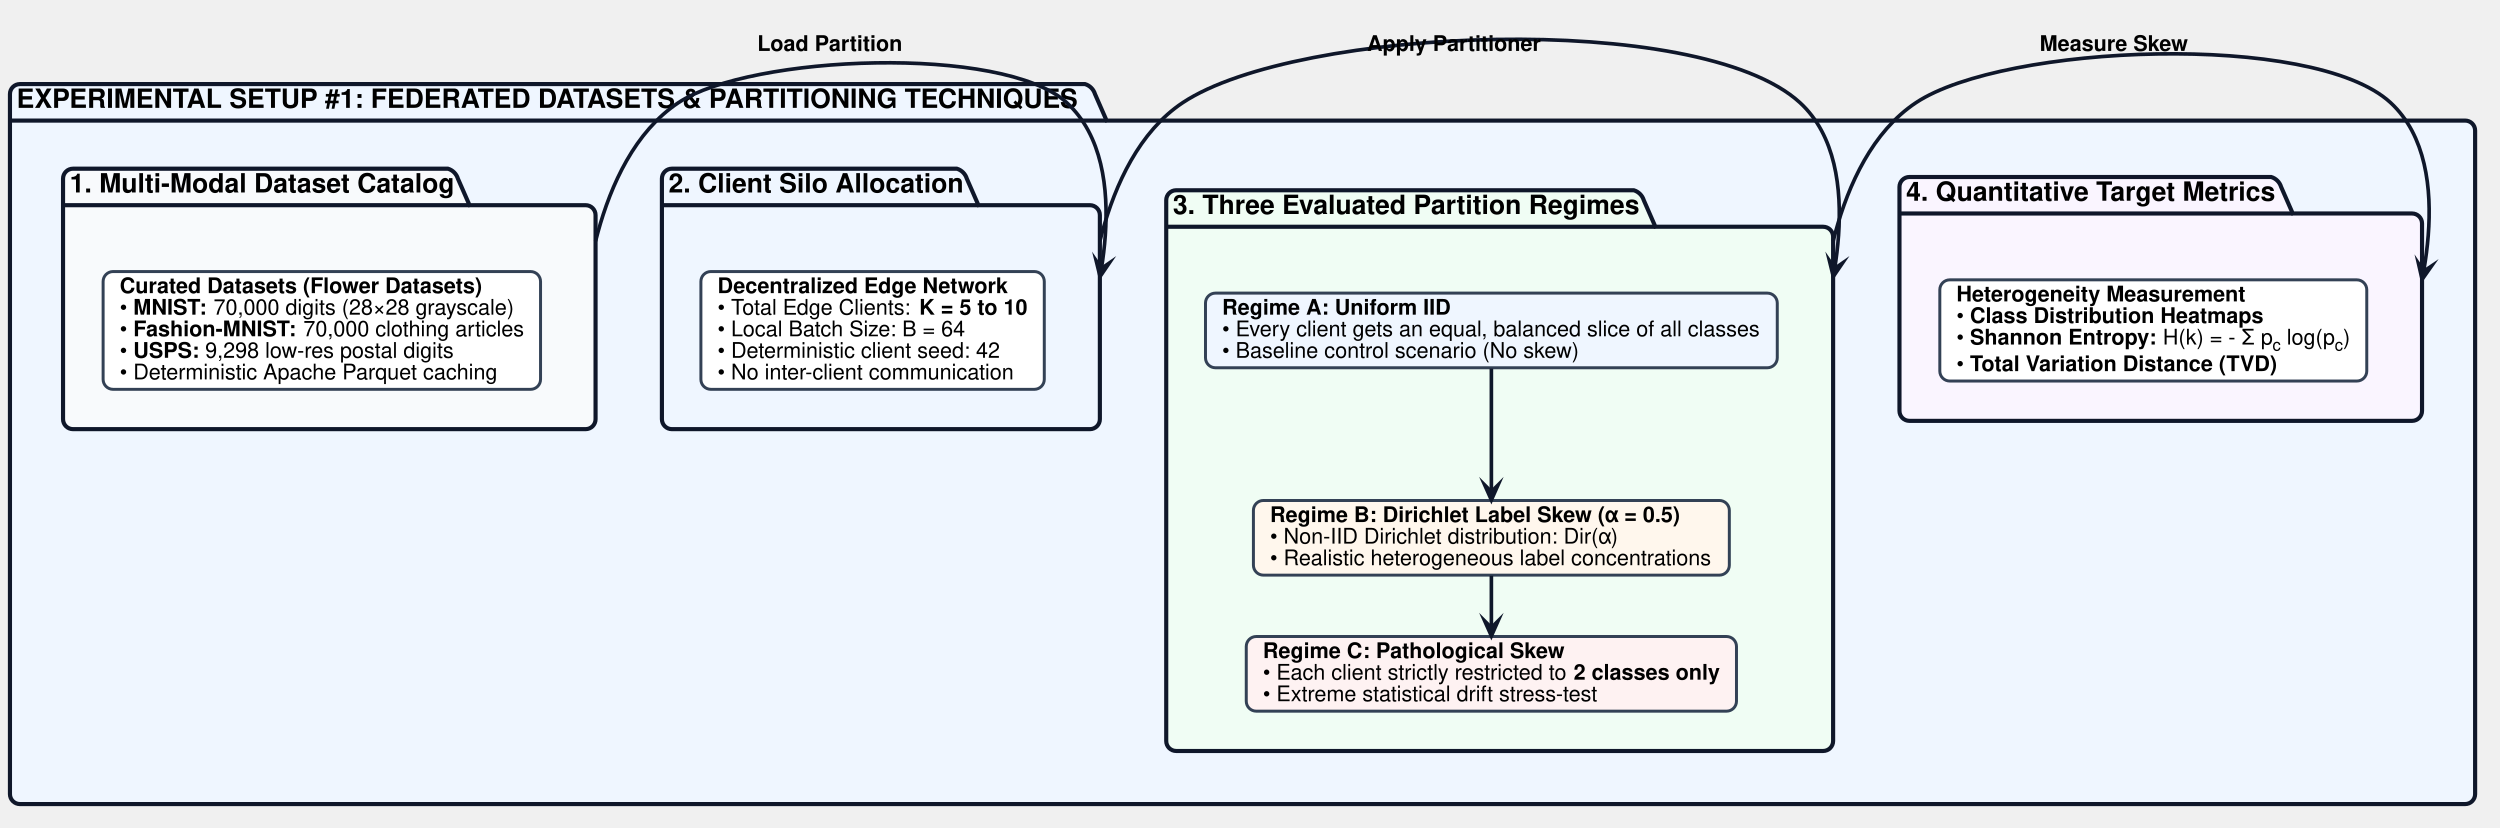
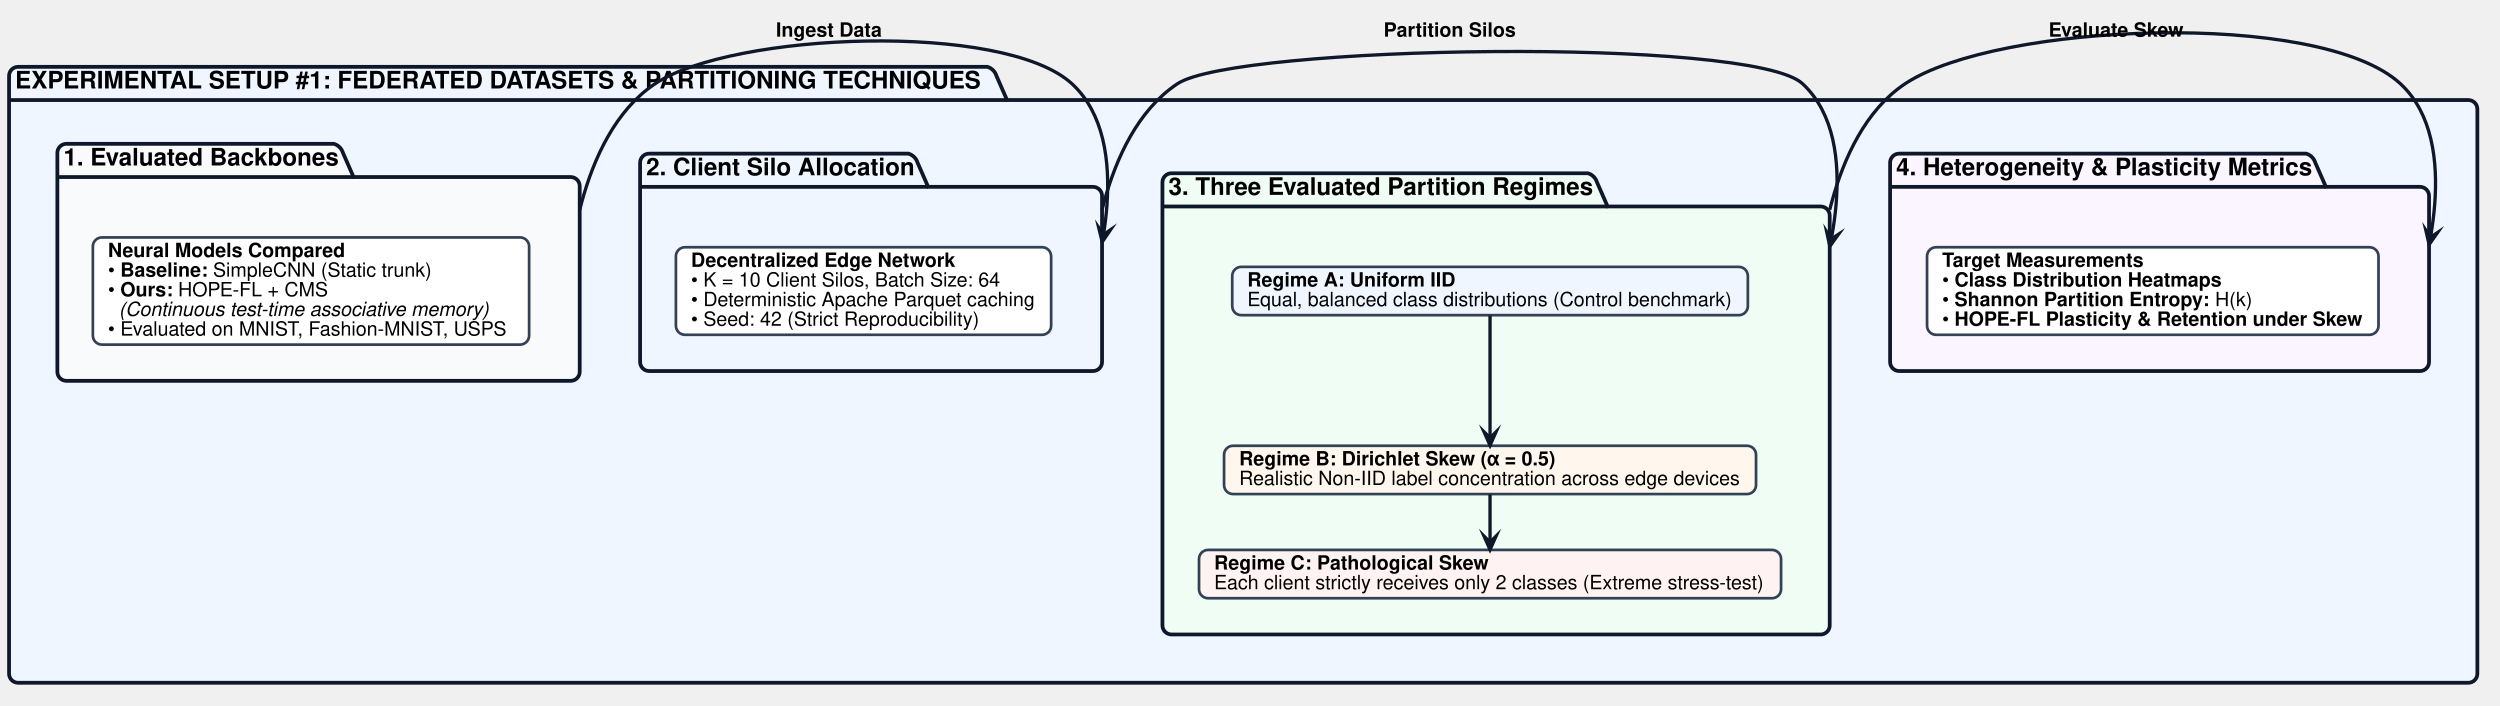
- <svg xmlns="http://www.w3.org/2000/svg" version="1.1" data-diagram-type="DESCRIPTION" style="width:1507px;height:499px;background:#FFFFFF;" width="1507px" height="499px" viewBox="0 0 1507 499" zoomAndPan="magnify" preserveAspectRatio="none" contentStyleType="text/css">
+ <svg xmlns="http://www.w3.org/2000/svg" version="1.1" data-diagram-type="DESCRIPTION" style="width:1656px;height:467px;background:#FFFFFF;" width="1656px" height="467px" viewBox="0 0 1656 467" zoomAndPan="magnify" preserveAspectRatio="none" contentStyleType="text/css">
  <defs />
  <g font-family="sans-serif" lengthAdjust="spacing">
    <g class="cluster" data-qualified-name="Setup1" id="ent0001" data-source-line="33">
-       <path d="M12,50.69 L654.055,50.69 A9,9 0 0 1 660.055,56.69 L667.055,72.69 L1486,72.69 A6,6 0 0 1 1492,78.69 L1492,478.69 A6,6 0 0 1 1486,484.69 L12,484.69 A6,6 0 0 1 6,478.69 L6,56.69 A6,6 0 0 1 12,50.69" style="stroke:#0F172A;stroke-width:2.5;" fill="#EFF6FF" />
-       <line x1="6" y1="72.69" x2="667.055" y2="72.69" style="stroke:#0F172A;stroke-width:2.5;" />
-       <text x="10" y="65.01" fill="#000" font-size="16" textLength="648.055" font-weight="700" font-family="'Helvetica'">EXPERIMENTAL SETUP #1: FEDERATED DATASETS &amp; PARTITIONING TECHNIQUES</text>
+       <path d="M12,44.27 L654.055,44.27 A9,9 0 0 1 660.055,50.27 L667.055,66.27 L1635,66.27 A6,6 0 0 1 1641,72.27 L1641,446.27 A6,6 0 0 1 1635,452.27 L12,452.27 A6,6 0 0 1 6,446.27 L6,50.27 A6,6 0 0 1 12,44.27" style="stroke:#0F172A;stroke-width:2.5;" fill="#EFF6FF" />
+       <line x1="6" y1="66.27" x2="667.055" y2="66.27" style="stroke:#0F172A;stroke-width:2.5;" />
+       <text x="10" y="58.59" fill="#000" font-size="16" textLength="648.055" font-weight="700" font-family="'Helvetica'">EXPERIMENTAL SETUP #1: FEDERATED DATASETS &amp; PARTITIONING TECHNIQUES</text>
    </g>
    <g class="cluster" data-qualified-name="Setup1.S1" id="ent0002" data-source-line="35">
-       <path d="M44,101.69 L270.023,101.69 A9,9 0 0 1 276.023,107.69 L283.023,123.69 L353,123.69 A6,6 0 0 1 359,129.69 L359,252.69 A6,6 0 0 1 353,258.69 L44,258.69 A6,6 0 0 1 38,252.69 L38,107.69 A6,6 0 0 1 44,101.69" style="stroke:#0F172A;stroke-width:2.5;" fill="#F8FAFC" />
-       <line x1="38" y1="123.69" x2="283.023" y2="123.69" style="stroke:#0F172A;stroke-width:2.5;" />
-       <text x="42" y="116.01" fill="#000" font-size="16" textLength="232.023" font-weight="700" font-family="'Helvetica'">1. Multi-Modal Dataset Catalog</text>
+       <path d="M44,95.27 L221.188,95.27 A9,9 0 0 1 227.188,101.27 L234.188,117.27 L378,117.27 A6,6 0 0 1 384,123.27 L384,246.27 A6,6 0 0 1 378,252.27 L44,252.27 A6,6 0 0 1 38,246.27 L38,101.27 A6,6 0 0 1 44,95.27" style="stroke:#0F172A;stroke-width:2.5;" fill="#F8FAFC" />
+       <line x1="38" y1="117.27" x2="234.188" y2="117.27" style="stroke:#0F172A;stroke-width:2.5;" />
+       <text x="42" y="109.59" fill="#000" font-size="16" textLength="183.188" font-weight="700" font-family="'Helvetica'">1. Evaluated Backbones</text>
    </g>
    <g class="cluster" data-qualified-name="Setup1.S2" id="ent0004" data-source-line="39">
-       <path d="M405,101.69 L576.797,101.69 A9,9 0 0 1 582.797,107.69 L589.797,123.69 L657,123.69 A6,6 0 0 1 663,129.69 L663,252.69 A6,6 0 0 1 657,258.69 L405,258.69 A6,6 0 0 1 399,252.69 L399,107.69 A6,6 0 0 1 405,101.69" style="stroke:#0F172A;stroke-width:2.5;" fill="#EFF6FF" />
-       <line x1="399" y1="123.69" x2="589.797" y2="123.69" style="stroke:#0F172A;stroke-width:2.5;" />
-       <text x="403" y="116.01" fill="#000" font-size="16" textLength="177.797" font-weight="700" font-family="'Helvetica'">2. Client Silo Allocation</text>
+       <path d="M430,101.77 L601.797,101.77 A9,9 0 0 1 607.797,107.77 L614.797,123.77 L724,123.77 A6,6 0 0 1 730,129.77 L730,239.77 A6,6 0 0 1 724,245.77 L430,245.77 A6,6 0 0 1 424,239.77 L424,107.77 A6,6 0 0 1 430,101.77" style="stroke:#0F172A;stroke-width:2.5;" fill="#EFF6FF" />
+       <line x1="424" y1="123.77" x2="614.797" y2="123.77" style="stroke:#0F172A;stroke-width:2.5;" />
+       <text x="428" y="116.09" fill="#000" font-size="16" textLength="177.797" font-weight="700" font-family="'Helvetica'">2. Client Silo Allocation</text>
    </g>
    <g class="cluster" data-qualified-name="Setup1.S3" id="ent0006" data-source-line="43">
-       <path d="M709,114.69 L984.867,114.69 A9,9 0 0 1 990.867,120.69 L997.867,136.69 L1099,136.69 A6,6 0 0 1 1105,142.69 L1105,446.69 A6,6 0 0 1 1099,452.69 L709,452.69 A6,6 0 0 1 703,446.69 L703,120.69 A6,6 0 0 1 709,114.69" style="stroke:#0F172A;stroke-width:2.5;" fill="#F0FDF4" />
-       <line x1="703" y1="136.69" x2="997.867" y2="136.69" style="stroke:#0F172A;stroke-width:2.5;" />
-       <text x="707" y="129.01" fill="#000" font-size="16" textLength="281.867" font-weight="700" font-family="'Helvetica'">3. Three Evaluated Partition Regimes</text>
+       <path d="M776,114.77 L1051.867,114.77 A9,9 0 0 1 1057.867,120.77 L1064.867,136.77 L1206,136.77 A6,6 0 0 1 1212,142.77 L1212,414.27 A6,6 0 0 1 1206,420.27 L776,420.27 A6,6 0 0 1 770,414.27 L770,120.77 A6,6 0 0 1 776,114.77" style="stroke:#0F172A;stroke-width:2.5;" fill="#F0FDF4" />
+       <line x1="770" y1="136.77" x2="1064.867" y2="136.77" style="stroke:#0F172A;stroke-width:2.5;" />
+       <text x="774" y="129.09" fill="#000" font-size="16" textLength="281.867" font-weight="700" font-family="'Helvetica'">3. Three Evaluated Partition Regimes</text>
    </g>
    <g class="cluster" data-qualified-name="Setup1.S4" id="ent0012" data-source-line="54">
-       <path d="M1151,106.69 L1369.063,106.69 A9,9 0 0 1 1375.063,112.69 L1382.063,128.69 L1454,128.69 A6,6 0 0 1 1460,134.69 L1460,247.69 A6,6 0 0 1 1454,253.69 L1151,253.69 A6,6 0 0 1 1145,247.69 L1145,112.69 A6,6 0 0 1 1151,106.69" style="stroke:#0F172A;stroke-width:2.5;" fill="#FAF5FF" />
-       <line x1="1145" y1="128.69" x2="1382.063" y2="128.69" style="stroke:#0F172A;stroke-width:2.5;" />
-       <text x="1149" y="121.01" fill="#000" font-size="16" textLength="224.063" font-weight="700" font-family="'Helvetica'">4. Quantitative Target Metrics</text>
+       <path d="M1258,101.77 L1527.656,101.77 A9,9 0 0 1 1533.656,107.77 L1540.656,123.77 L1603,123.77 A6,6 0 0 1 1609,129.77 L1609,239.77 A6,6 0 0 1 1603,245.77 L1258,245.77 A6,6 0 0 1 1252,239.77 L1252,107.77 A6,6 0 0 1 1258,101.77" style="stroke:#0F172A;stroke-width:2.5;" fill="#FAF5FF" />
+       <line x1="1252" y1="123.77" x2="1540.656" y2="123.77" style="stroke:#0F172A;stroke-width:2.5;" />
+       <text x="1256" y="116.09" fill="#000" font-size="16" textLength="275.656" font-weight="700" font-family="'Helvetica'">4. Heterogeneity &amp; Plasticity Metrics</text>
    </g>
-     <g class="entity" data-qualified-name="Setup1.S1.DataCard" id="ent0003" data-source-line="36">
-       <rect x="62.16" y="163.69" width="263.68" height="71" fill="#FFF" style="stroke:#334155;stroke-width:1.8;" rx="6" ry="6" />
-       <text x="72.16" y="176.7" fill="#000" font-size="13" textLength="218.899" font-weight="700" font-family="'Helvetica'">Curated Datasets (Flower Datasets)</text>
-       <text x="72.16" y="189.7" fill="#000" font-size="13" font-family="'Helvetica'">•</text>
-       <text x="80.323" y="189.7" fill="#000" font-size="13" textLength="44.77" font-weight="700" font-family="'Helvetica'">MNIST:</text>
-       <text x="128.705" y="189.7" fill="#000" font-size="13" textLength="181.752" font-family="'Helvetica'">70,000 digits (28×28 grayscale)</text>
-       <text x="72.16" y="202.7" fill="#000" font-size="13" font-family="'Helvetica'">•</text>
-       <text x="80.323" y="202.7" fill="#000" font-size="13" textLength="98.935" font-weight="700" font-family="'Helvetica'">Fashion-MNIST:</text>
-       <text x="182.869" y="202.7" fill="#000" font-size="13" textLength="132.971" font-family="'Helvetica'">70,000 clothing articles</text>
-       <text x="72.16" y="215.7" fill="#000" font-size="13" font-family="'Helvetica'">•</text>
-       <text x="80.323" y="215.7" fill="#000" font-size="13" textLength="39.73" font-weight="700" font-family="'Helvetica'">USPS:</text>
-       <text x="123.665" y="215.7" fill="#000" font-size="13" textLength="150.3" font-family="'Helvetica'">9,298 low-res postal digits</text>
-       <text x="72.16" y="228.7" fill="#000" font-size="13" textLength="228.554" font-family="'Helvetica'">• Deterministic Apache Parquet caching</text>
+     <g class="entity" data-qualified-name="Setup1.S1.M1" id="ent0003" data-source-line="36">
+       <rect x="61.51" y="157.27" width="288.976" height="71" fill="#FFF" style="stroke:#334155;stroke-width:1.8;" rx="6" ry="6" />
+       <text x="71.51" y="170.28" fill="#000" font-size="13" textLength="156.755" font-weight="700" font-family="'Helvetica'">Neural Models Compared</text>
+       <text x="71.51" y="183.28" fill="#000" font-size="13" font-family="'Helvetica'">•</text>
+       <text x="79.673" y="183.28" fill="#000" font-size="13" textLength="57.802" font-weight="700" font-family="'Helvetica'">Baseline:</text>
+       <text x="141.087" y="183.28" fill="#000" font-size="13" textLength="145.196" font-family="'Helvetica'">SimpleCNN (Static trunk)</text>
+       <text x="71.51" y="196.28" fill="#000" font-size="13" font-family="'Helvetica'">•</text>
+       <text x="79.673" y="196.28" fill="#000" font-size="13" textLength="34.671" font-weight="700" font-family="'Helvetica'">Ours:</text>
+       <text x="117.956" y="196.28" fill="#000" font-size="13" textLength="100.045" font-family="'Helvetica'">HOPE-FL + CMS</text>
+       <text x="71.51" y="209.28" fill="#000" font-size="13" textLength="7.224" font-family="'Helvetica'">  </text>
+       <text x="78.734" y="209.28" fill="#000" font-size="13" textLength="246.359" font-style="italic" font-family="'Helvetica'">(Continuous test-time associative memory)</text>
+       <text x="71.51" y="222.28" fill="#000" font-size="13" textLength="268.976" font-family="'Helvetica'">• Evaluated on MNIST, Fashion-MNIST, USPS</text>
    </g>
-     <g class="entity" data-qualified-name="Setup1.S2.ClientCard" id="ent0005" data-source-line="40">
-       <rect x="422.5" y="163.69" width="206.996" height="71" fill="#FFF" style="stroke:#334155;stroke-width:1.8;" rx="6" ry="6" />
-       <text x="432.5" y="176.7" fill="#000" font-size="13" textLength="174.827" font-weight="700" font-family="'Helvetica'">Decentralized Edge Network</text>
-       <text x="432.5" y="189.7" fill="#000" font-size="13" textLength="117.997" font-family="'Helvetica'">• Total Edge Clients:</text>
-       <text x="554.108" y="189.7" fill="#000" font-size="13" textLength="65.387" font-weight="700" font-family="'Helvetica'">K = 5 to 10</text>
-       <text x="432.5" y="202.7" fill="#000" font-size="13" textLength="150.167" font-family="'Helvetica'">• Local Batch Size: B = 64</text>
-       <text x="432.5" y="215.7" fill="#000" font-size="13" textLength="170.733" font-family="'Helvetica'">• Deterministic client seed: 42</text>
-       <text x="432.5" y="228.7" fill="#000" font-size="13" textLength="179.397" font-family="'Helvetica'">• No inter-client communication</text>
+     <g class="entity" data-qualified-name="Setup1.S2.M2" id="ent0005" data-source-line="40">
+       <rect x="447.72" y="163.77" width="248.554" height="58" fill="#FFF" style="stroke:#334155;stroke-width:1.8;" rx="6" ry="6" />
+       <text x="457.72" y="176.78" fill="#000" font-size="13" textLength="174.827" font-weight="700" font-family="'Helvetica'">Decentralized Edge Network</text>
+       <text x="457.72" y="189.78" fill="#000" font-size="13" textLength="205.797" font-family="'Helvetica'">• K = 10 Client Silos, Batch Size: 64</text>
+       <text x="457.72" y="202.78" fill="#000" font-size="13" textLength="228.554" font-family="'Helvetica'">• Deterministic Apache Parquet caching</text>
+       <text x="457.72" y="215.78" fill="#000" font-size="13" textLength="190.963" font-family="'Helvetica'">• Seed: 42 (Strict Reproducibility)</text>
    </g>
-     <g class="entity" data-qualified-name="Setup1.S3.RegIID" id="ent0007" data-source-line="44">
-       <rect x="726.67" y="176.69" width="344.67" height="45" fill="#EFF6FF" style="stroke:#334155;stroke-width:1.8;" rx="6" ry="6" />
-       <text x="736.67" y="189.7" fill="#000" font-size="13" textLength="137.954" font-weight="700" font-family="'Helvetica'">Regime A: Uniform IID</text>
-       <text x="736.67" y="202.7" fill="#000" font-size="13" textLength="324.67" font-family="'Helvetica'">• Every client gets an equal, balanced slice of all classes</text>
-       <text x="736.67" y="215.7" fill="#000" font-size="13" textLength="215.528" font-family="'Helvetica'">• Baseline control scenario (No skew)</text>
+     <g class="entity" data-qualified-name="Setup1.S3.R1" id="ent0007" data-source-line="44">
+       <rect x="816.23" y="176.77" width="341.547" height="32" fill="#EFF6FF" style="stroke:#334155;stroke-width:1.8;" rx="6" ry="6" />
+       <text x="826.23" y="189.78" fill="#000" font-size="13" textLength="137.954" font-weight="700" font-family="'Helvetica'">Regime A: Uniform IID</text>
+       <text x="826.23" y="202.78" fill="#000" font-size="13" textLength="321.547" font-family="'Helvetica'">Equal, balanced class distributions (Control benchmark)</text>
    </g>
-     <g class="entity" data-qualified-name="Setup1.S3.RegDir" id="ent0008" data-source-line="46">
-       <rect x="755.56" y="301.69" width="286.881" height="45" fill="#FFF7ED" style="stroke:#334155;stroke-width:1.8;" rx="6" ry="6" />
-       <text x="765.56" y="314.7" fill="#000" font-size="13" textLength="247.444" font-weight="700" font-family="'Helvetica'">Regime B: Dirichlet Label Skew (α = 0.5)</text>
-       <text x="765.56" y="327.7" fill="#000" font-size="13" textLength="210.425" font-family="'Helvetica'">• Non-IID Dirichlet distribution: Dir(α)</text>
-       <text x="765.56" y="340.7" fill="#000" font-size="13" textLength="266.881" font-family="'Helvetica'">• Realistic heterogeneous label concentrations</text>
+     <g class="entity" data-qualified-name="Setup1.S3.R2" id="ent0008" data-source-line="46">
+       <rect x="810.81" y="295.27" width="352.389" height="32" fill="#FFF7ED" style="stroke:#334155;stroke-width:1.8;" rx="6" ry="6" />
+       <text x="820.81" y="308.28" fill="#000" font-size="13" textLength="209.879" font-weight="700" font-family="'Helvetica'">Regime B: Dirichlet Skew (α = 0.5)</text>
+       <text x="820.81" y="321.28" fill="#000" font-size="13" textLength="332.389" font-family="'Helvetica'">Realistic Non-IID label concentration across edge devices</text>
    </g>
-     <g class="entity" data-qualified-name="Setup1.S3.RegPath" id="ent0009" data-source-line="48">
-       <rect x="751.25" y="383.69" width="295.501" height="45" fill="#FEF2F2" style="stroke:#334155;stroke-width:1.8;" rx="6" ry="6" />
-       <text x="761.25" y="396.7" fill="#000" font-size="13" textLength="182.044" font-weight="700" font-family="'Helvetica'">Regime C: Pathological Skew</text>
-       <text x="761.25" y="409.7" fill="#000" font-size="13" textLength="183.72" font-family="'Helvetica'">• Each client strictly restricted to</text>
-       <text x="948.582" y="409.7" fill="#000" font-size="13" textLength="88.169" font-weight="700" font-family="'Helvetica'">2 classes only</text>
-       <text x="761.25" y="422.7" fill="#000" font-size="13" textLength="202.484" font-family="'Helvetica'">• Extreme statistical drift stress-test</text>
+     <g class="entity" data-qualified-name="Setup1.S3.R3" id="ent0009" data-source-line="48">
+       <rect x="794.23" y="364.27" width="385.549" height="32" fill="#FEF2F2" style="stroke:#334155;stroke-width:1.8;" rx="6" ry="6" />
+       <text x="804.23" y="377.28" fill="#000" font-size="13" textLength="182.044" font-weight="700" font-family="'Helvetica'">Regime C: Pathological Skew</text>
+       <text x="804.23" y="390.28" fill="#000" font-size="13" textLength="365.549" font-family="'Helvetica'">Each client strictly receives only 2 classes (Extreme stress-test)</text>
    </g>
-     <g class="entity" data-qualified-name="Setup1.S4.MetricCard" id="ent0013" data-source-line="55">
-       <rect x="1169.32" y="168.69" width="257.367" height="61" fill="#FFF" style="stroke:#334155;stroke-width:1.8;" rx="6" ry="6" />
-       <text x="1179.32" y="181.7" fill="#000" font-size="13" textLength="174.11" font-weight="700" font-family="'Helvetica'">Heterogeneity Measurement</text>
-       <text x="1179.32" y="194.7" fill="#000" font-size="13" font-family="'Helvetica'">•</text>
-       <text x="1187.483" y="194.7" fill="#000" font-size="13" textLength="176.985" font-weight="700" font-family="'Helvetica'">Class Distribution Heatmaps</text>
-       <text x="1179.32" y="207.7" fill="#000" font-size="13" font-family="'Helvetica'">•</text>
-       <text x="1187.483" y="207.7" fill="#000" font-size="13" textLength="112.658" font-weight="700" font-family="'Helvetica'">Shannon Entropy:</text>
-       <text x="1303.753" y="207.7" fill="#000" font-size="13" textLength="66.085" font-family="'Helvetica'">H(k) = - Σ p</text>
-       <text x="1369.839" y="211.39" fill="#000" font-size="10" font-family="'Helvetica'">c</text>
-       <text x="1378.45" y="207.7" fill="#000" font-size="13" textLength="28.907" font-family="'Helvetica'">log(p</text>
-       <text x="1407.358" y="211.39" fill="#000" font-size="10" font-family="'Helvetica'">c</text>
-       <text x="1412.358" y="207.7" fill="#000" font-size="13" font-family="'Helvetica'">)</text>
-       <text x="1179.32" y="223.7" fill="#000" font-size="13" font-family="'Helvetica'">•</text>
-       <text x="1187.483" y="223.7" fill="#000" font-size="13" textLength="186.361" font-weight="700" font-family="'Helvetica'">Total Variation Distance (TVD)</text>
+     <g class="entity" data-qualified-name="Setup1.S4.M4" id="ent0013" data-source-line="55">
+       <rect x="1276.48" y="163.77" width="299.043" height="58" fill="#FFF" style="stroke:#334155;stroke-width:1.8;" rx="6" ry="6" />
+       <text x="1286.48" y="176.78" fill="#000" font-size="13" textLength="134.38" font-weight="700" font-family="'Helvetica'">Target Measurements</text>
+       <text x="1286.48" y="189.78" fill="#000" font-size="13" font-family="'Helvetica'">•</text>
+       <text x="1294.643" y="189.78" fill="#000" font-size="13" textLength="176.985" font-weight="700" font-family="'Helvetica'">Class Distribution Heatmaps</text>
+       <text x="1286.48" y="202.78" fill="#000" font-size="13" font-family="'Helvetica'">•</text>
+       <text x="1294.643" y="202.78" fill="#000" font-size="13" textLength="168.994" font-weight="700" font-family="'Helvetica'">Shannon Partition Entropy:</text>
+       <text x="1467.249" y="202.78" fill="#000" font-size="13" textLength="24.546" font-family="'Helvetica'">H(k)</text>
+       <text x="1286.48" y="215.78" fill="#000" font-size="13" font-family="'Helvetica'">•</text>
+       <text x="1294.643" y="215.78" fill="#000" font-size="13" textLength="270.88" font-weight="700" font-family="'Helvetica'">HOPE-FL Plasticity &amp; Retention under Skew</text>
    </g>
    <g class="link" data-entity-1="ent0007" data-entity-2="ent0008" id="lnk10" data-source-line="50" data-link-type="dependency">
-       <path d="M899,222.18 C899,244.57 899,274.07 899,296.39" style="stroke:#0F172A;stroke-width:2.2;" fill="none" id="RegIID-to-RegDir" />
-       <polygon points="899,301.39,903,292.39,899,296.39,895,292.39,899,301.39" fill="#0F172A" style="stroke:#0F172A;stroke-width:2.2;stroke-linejoin:miter;stroke-miterlimit:10;" />
+       <path d="M987,209 C987,231.33 987,267.71 987,290.04" style="stroke:#0F172A;stroke-width:2.2;" fill="none" id="R1-to-R2" />
+       <polygon points="987,295.04,991,286.04,987,290.04,983,286.04,987,295.04" fill="#0F172A" style="stroke:#0F172A;stroke-width:2.2;stroke-linejoin:miter;stroke-miterlimit:10;" />
    </g>
    <g class="link" data-entity-1="ent0008" data-entity-2="ent0009" id="lnk11" data-source-line="51" data-link-type="dependency">
-       <path d="M899,347.05 C899,358.34 899,367.07 899,378.36" style="stroke:#0F172A;stroke-width:2.2;" fill="none" id="RegDir-to-RegPath" />
-       <polygon points="899,383.36,903,374.36,899,378.36,895,374.36,899,383.36" fill="#0F172A" style="stroke:#0F172A;stroke-width:2.2;stroke-linejoin:miter;stroke-miterlimit:10;" />
+       <path d="M987,327.47 C987,338.44 987,348.18 987,359.13" style="stroke:#0F172A;stroke-width:2.2;" fill="none" id="R2-to-R3" />
+       <polygon points="987,364.13,991,355.13,987,359.13,983,355.13,987,364.13" fill="#0F172A" style="stroke:#0F172A;stroke-width:2.2;stroke-linejoin:miter;stroke-miterlimit:10;" />
    </g>
    <g class="link" data-entity-1="ent0002" data-entity-2="ent0004" id="lnk14" data-source-line="58" data-link-type="dependency">
-       <path d="M359.008,145.387 C359.45,143.622 359.917,141.839 360.409,140.044 C368.28,111.318 382.685,79.31 409,61.86 C452.34,33.12 604.66,26.72 643,61.86 C664.525,81.585 668.26,113.7 666.273,141.915 C665.776,148.969 664.921,155.779 663.897,162.09 C663.642,163.668 664.267,160.295 663.993,161.807" style="stroke:#0F172A;stroke-width:2.2;" fill="none" id="S1-to-S2" />
-       <polygon points="663.101,166.727,668.643,158.585,663.993,161.807,660.771,157.158,663.101,166.727" fill="#0F172A" style="stroke:#0F172A;stroke-width:2.2;stroke-linejoin:miter;stroke-miterlimit:10;" />
-       <text x="456.5" y="30.7" fill="#000" font-size="13" textLength="87.388" font-weight="700" font-family="'Helvetica'">Load Partition</text>
+       <path d="M384.008,138.967 C384.45,137.202 384.917,135.419 385.409,133.624 C393.28,104.897 407.685,72.89 434,55.44 C485.11,21.54 664.78,14 710,55.44 C731.525,75.165 735.26,107.28 733.273,135.495 C732.776,142.549 731.921,149.359 730.897,155.67 C730.642,157.248 731.267,153.875 730.993,155.387" style="stroke:#0F172A;stroke-width:2.2;" fill="none" id="S1-to-S2" />
+       <polygon points="730.101,160.307,735.643,152.165,730.993,155.387,727.771,150.738,730.101,160.307" fill="#0F172A" style="stroke:#0F172A;stroke-width:2.2;stroke-linejoin:miter;stroke-miterlimit:10;" />
+       <text x="514" y="24.28" fill="#000" font-size="13" textLength="70.072" font-weight="700" font-family="'Helvetica'">Ingest Data</text>
    </g>
    <g class="link" data-entity-1="ent0004" data-entity-2="ent0006" id="lnk15" data-source-line="59" data-link-type="dependency">
-       <path d="M663.008,145.387 C663.45,143.622 663.917,141.839 664.409,140.044 C672.28,111.318 686.685,79.31 713,61.86 C781.89,16.17 1024.05,6 1085,61.86 C1106.525,81.585 1110.26,113.7 1108.273,141.915 C1107.776,148.969 1106.921,155.779 1105.897,162.09 C1105.642,163.668 1106.267,160.295 1105.993,161.807" style="stroke:#0F172A;stroke-width:2.2;" fill="none" id="S2-to-S3" />
-       <polygon points="1105.101,166.727,1110.643,158.585,1105.993,161.807,1102.771,157.158,1105.101,166.727" fill="#0F172A" style="stroke:#0F172A;stroke-width:2.2;stroke-linejoin:miter;stroke-miterlimit:10;" />
-       <text x="824" y="30.7" fill="#000" font-size="13" textLength="104.736" font-weight="700" font-family="'Helvetica'">Apply Partitioner</text>
+       <path d="M730.008,138.967 C730.45,137.202 730.917,135.419 731.409,133.624 C739.28,104.897 753.685,72.89 780,55.44 C818.34,30.01 1160.31,24.11 1194,55.44 C1215.36,75.3 1218.633,107.42 1216.206,135.604 C1215.6,142.65 1214.637,149.45 1213.512,155.75 C1213.23,157.326 1212.939,158.87 1212.64,160.379 C1212.491,161.133 1212.34,161.879 1212.187,162.615 C1212.149,162.799 1213.135,158.089 1213.097,158.272" style="stroke:#0F172A;stroke-width:2.2;" fill="none" id="S2-to-S3" />
+       <polygon points="1212.073,163.166,1217.832,155.176,1213.097,158.272,1210.002,153.537,1212.073,163.166" fill="#0F172A" style="stroke:#0F172A;stroke-width:2.2;stroke-linejoin:miter;stroke-miterlimit:10;" />
+       <text x="916.5" y="24.28" fill="#000" font-size="13" textLength="87.401" font-weight="700" font-family="'Helvetica'">Partition Silos</text>
    </g>
    <g class="link" data-entity-1="ent0006" data-entity-2="ent0012" id="lnk16" data-source-line="60" data-link-type="dependency">
-       <path d="M1105.008,145.387 C1105.45,143.622 1105.917,141.839 1106.409,140.044 C1114.28,111.318 1128.685,79.31 1155,61.86 C1207.97,26.73 1394.3,18.75 1441,61.86 C1462.44,81.65 1465.943,113.767 1463.735,141.967 C1463.183,149.017 1462.274,155.823 1461.2,162.129 C1460.931,163.706 1460.652,165.251 1460.366,166.762 C1460.294,167.139 1460.222,167.515 1460.15,167.888 C1460.113,168.074 1461.041,163.354 1461.005,163.539" style="stroke:#0F172A;stroke-width:2.2;" fill="none" id="S3-to-S4" />
-       <polygon points="1460.041,168.446,1465.701,160.386,1461.005,163.539,1457.851,158.843,1460.041,168.446" fill="#0F172A" style="stroke:#0F172A;stroke-width:2.2;stroke-linejoin:miter;stroke-miterlimit:10;" />
-       <text x="1229.5" y="30.7" fill="#000" font-size="13" textLength="89.604" font-weight="700" font-family="'Helvetica'">Measure Skew</text>
+       <path d="M1212.008,138.967 C1212.45,137.202 1212.917,135.419 1213.409,133.624 C1221.28,104.897 1235.685,72.89 1262,55.44 C1322.74,15.15 1536.44,6 1590,55.44 C1611.44,75.23 1614.943,107.347 1612.735,135.547 C1612.183,142.597 1611.274,149.403 1610.2,155.709 C1609.931,157.286 1609.652,158.831 1609.366,160.342 C1609.294,160.719 1609.222,161.095 1609.15,161.468 C1609.113,161.654 1610.041,156.934 1610.005,157.119" style="stroke:#0F172A;stroke-width:2.2;" fill="none" id="S3-to-S4" />
+       <polygon points="1609.041,162.026,1614.701,153.966,1610.005,157.119,1606.851,152.423,1609.041,162.026" fill="#0F172A" style="stroke:#0F172A;stroke-width:2.2;stroke-linejoin:miter;stroke-miterlimit:10;" />
+       <text x="1357" y="24.28" fill="#000" font-size="13" textLength="90.327" font-weight="700" font-family="'Helvetica'">Evaluate Skew</text>
    </g>
  </g>
</svg>
